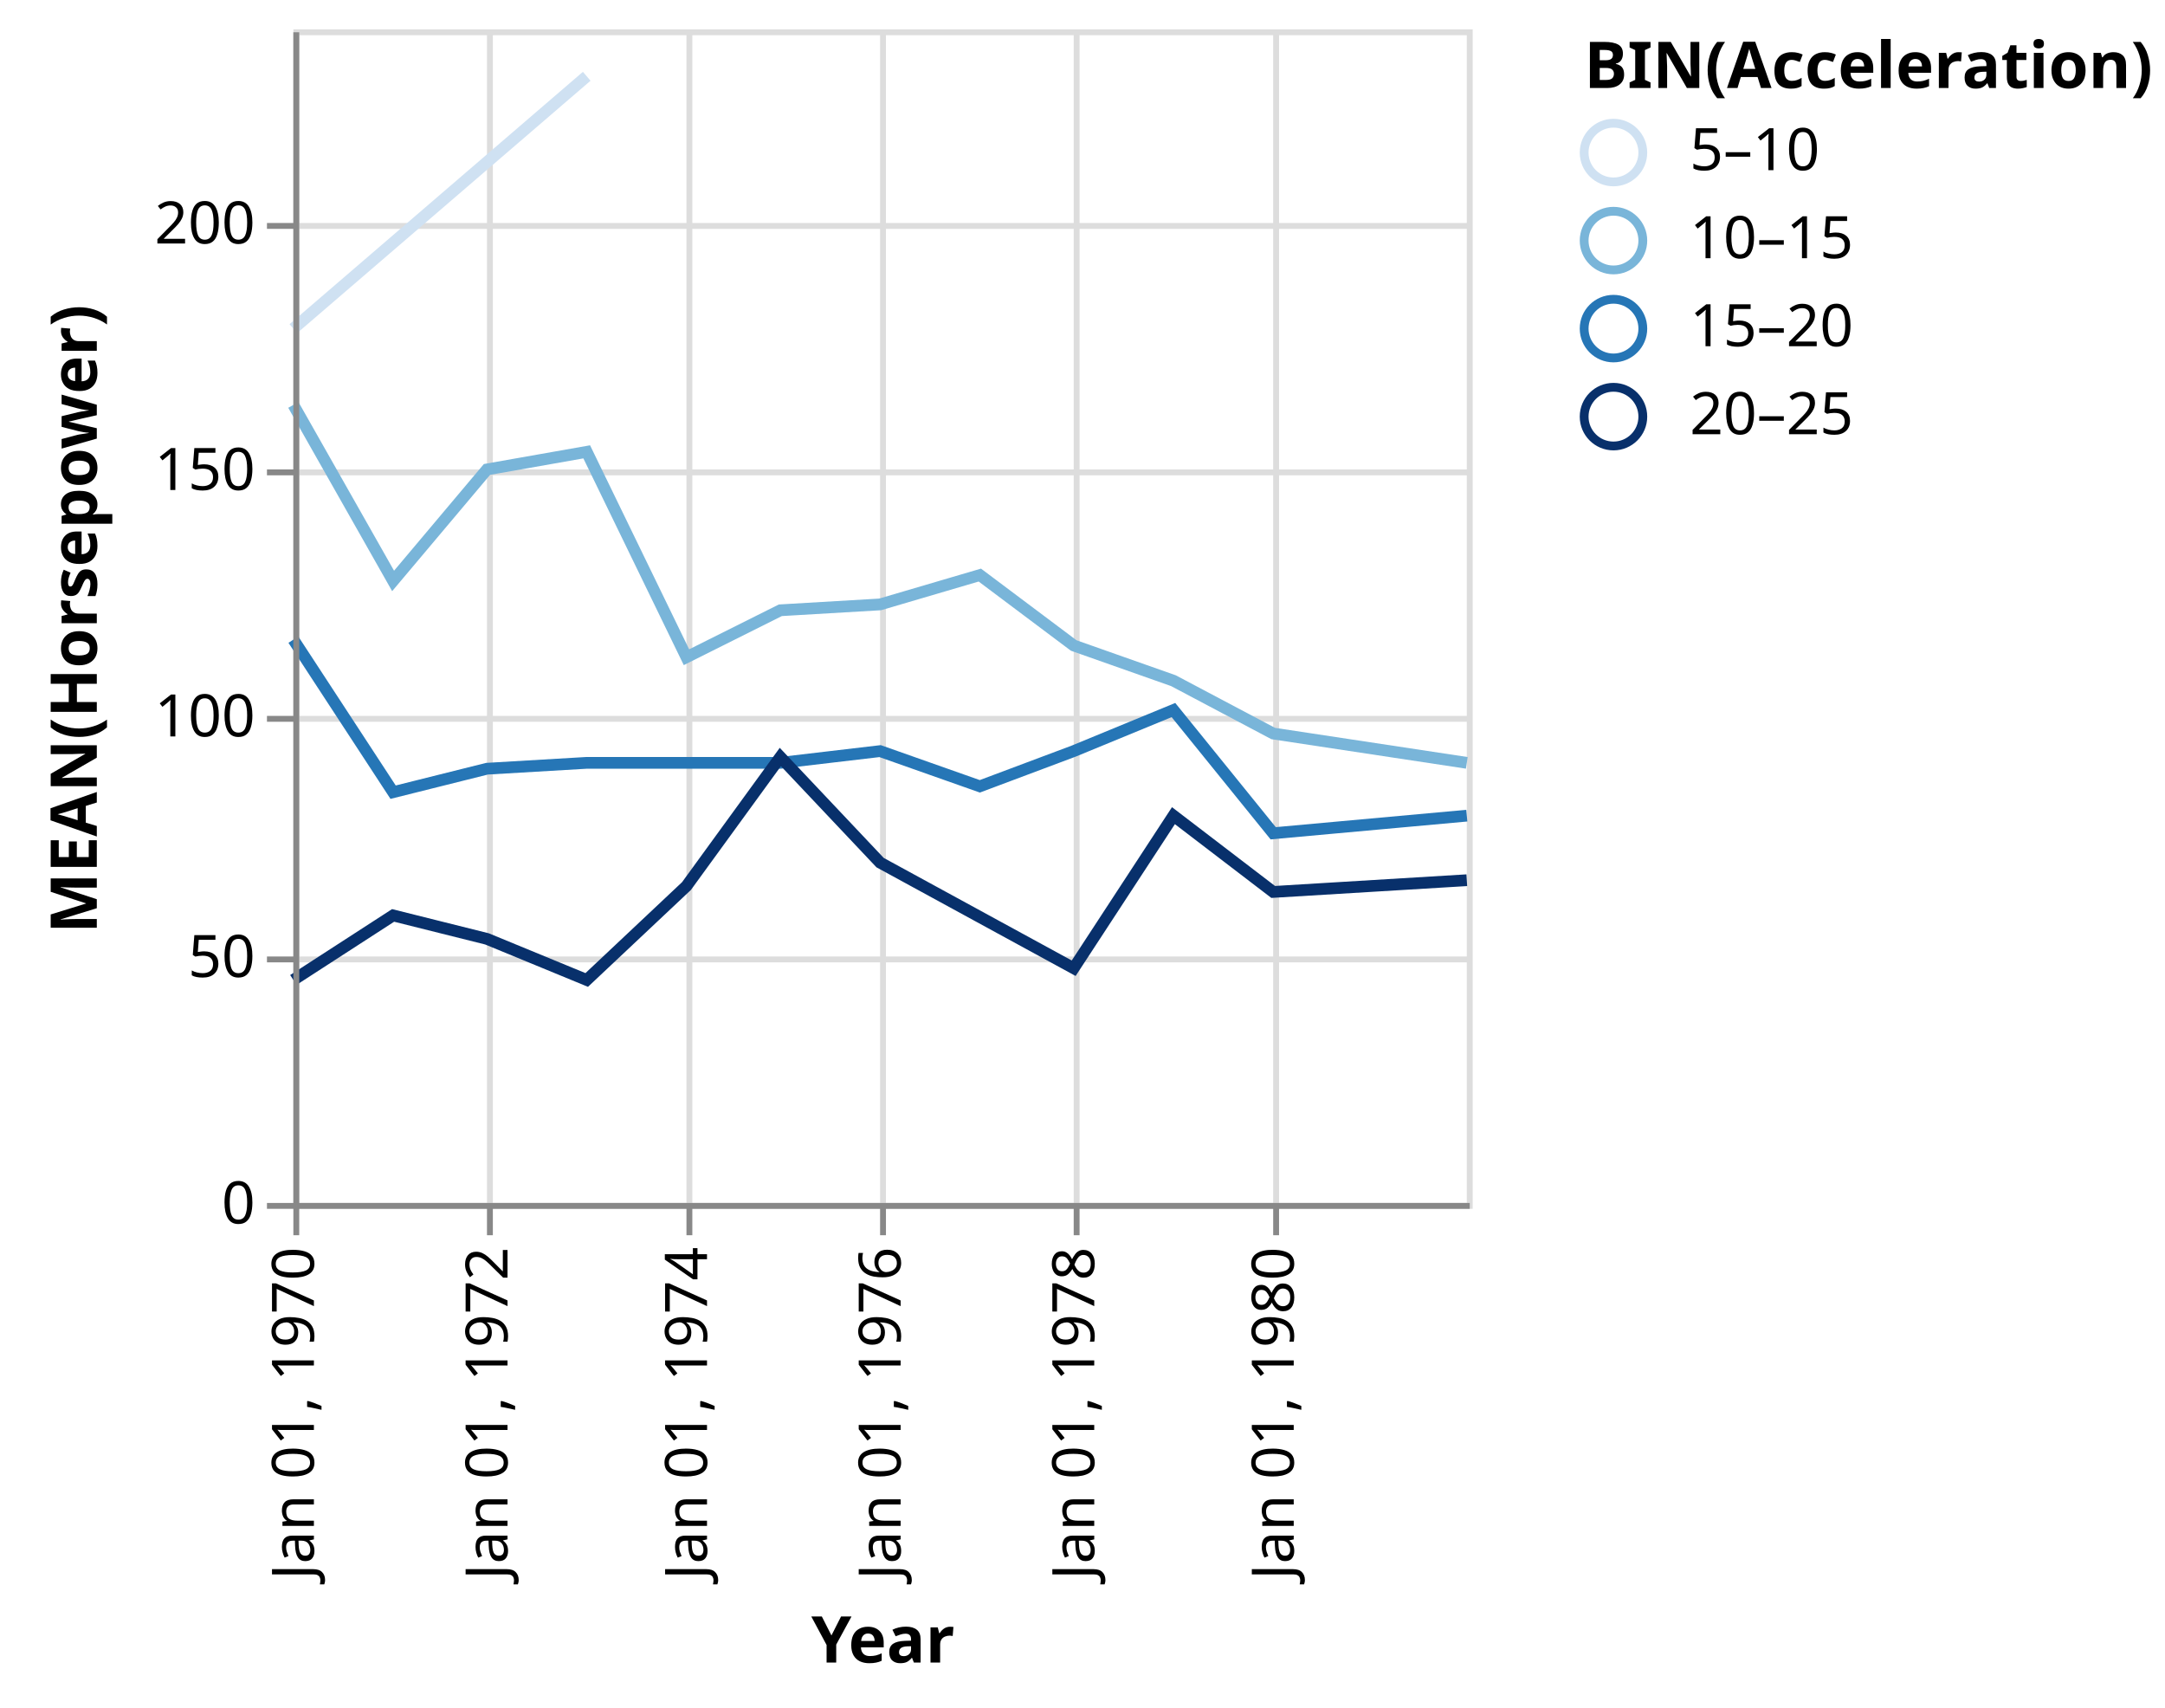
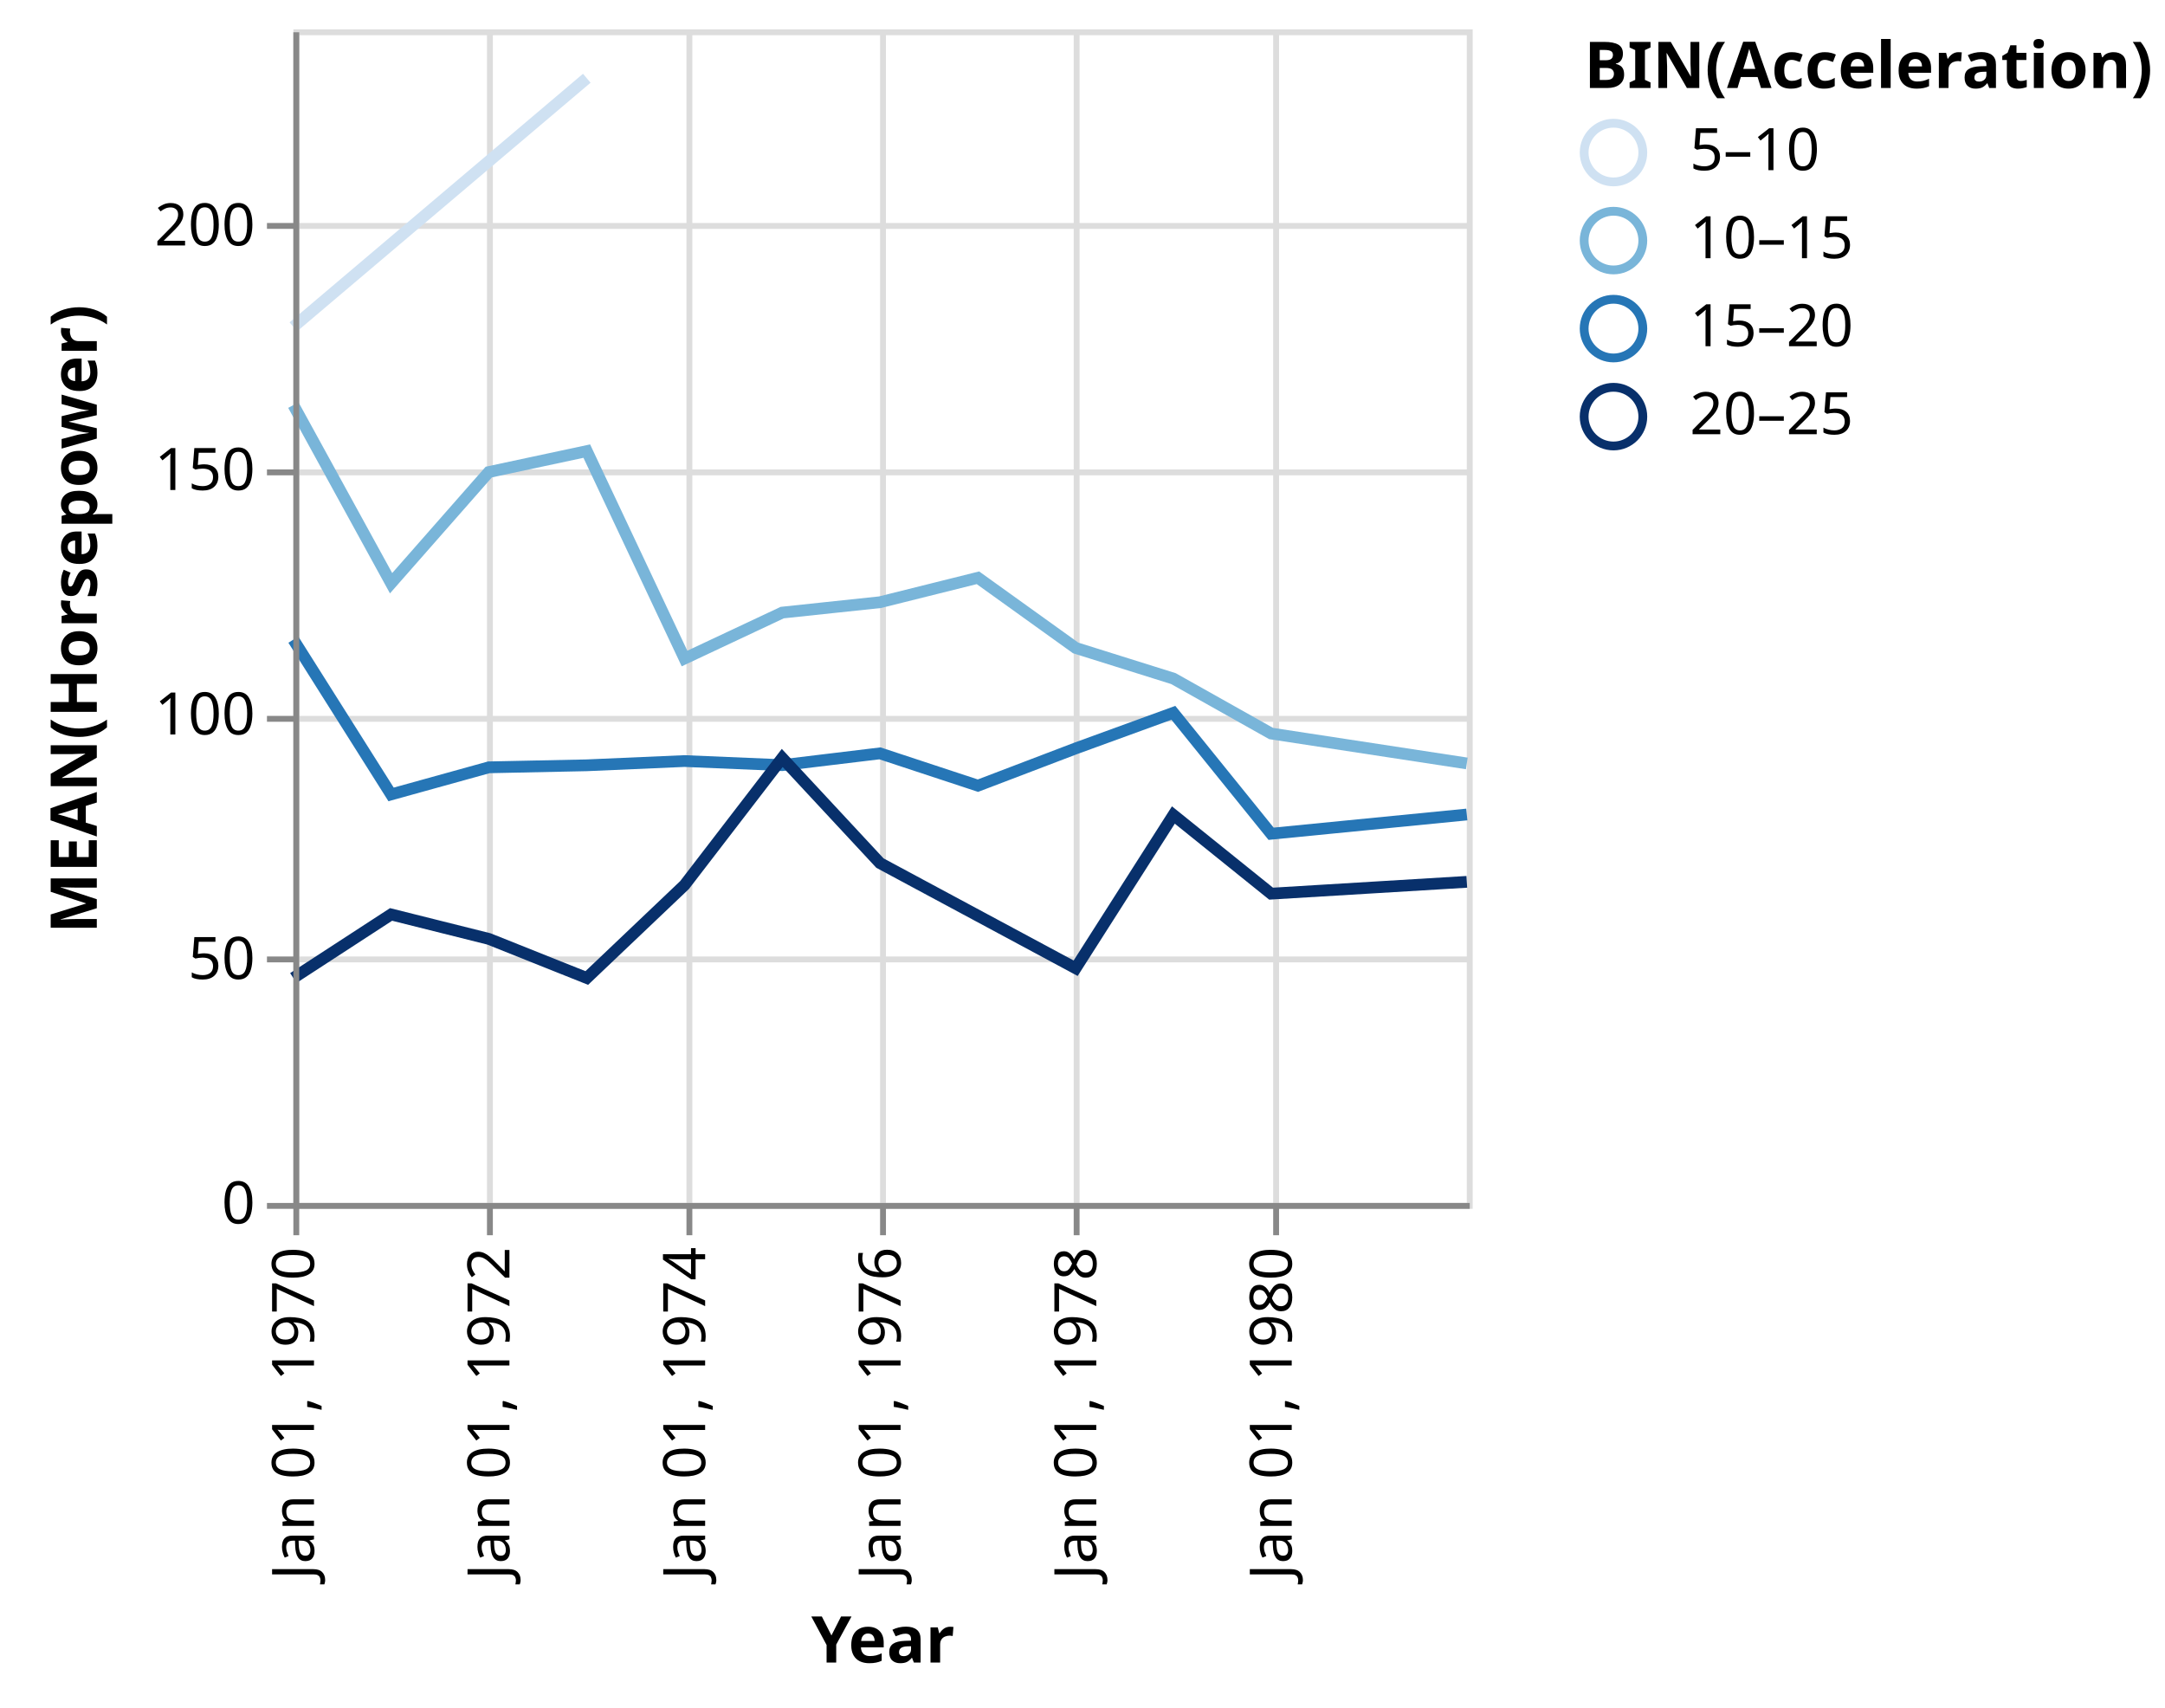
<svg xmlns="http://www.w3.org/2000/svg" class="marks" width="369" height="291" viewBox="0 0 369 291" version="1.1">
  <g transform="translate(50,5)">
    <g class="mark-group role-frame root">
      <g transform="translate(0,0)">
        <path class="background" d="M0.5,0.5h200v200h-200Z" style="fill: transparent; stroke: #ddd;" />
        <g>
          <g class="mark-group role-axis">
            <g transform="translate(0.5,200.5)">
              <path class="background" d="M0,0h0v0h0Z" style="pointer-events: none; fill: none;" />
              <g>
                <g class="mark-rule role-axis-grid" style="pointer-events: none;">
                  <line transform="translate(0,-200)" x2="0" y2="200" style="fill: none; stroke: #ddd; stroke-width: 1; stroke-dasharray: ; opacity: 1;" />
                  <line transform="translate(33,-200)" x2="0" y2="200" style="fill: none; stroke: #ddd; stroke-width: 1; stroke-dasharray: ; opacity: 1;" />
                  <line transform="translate(67,-200)" x2="0" y2="200" style="fill: none; stroke: #ddd; stroke-width: 1; stroke-dasharray: ; opacity: 1;" />
                  <line transform="translate(100,-200)" x2="0" y2="200" style="fill: none; stroke: #ddd; stroke-width: 1; stroke-dasharray: ; opacity: 1;" />
                  <line transform="translate(133,-200)" x2="0" y2="200" style="fill: none; stroke: #ddd; stroke-width: 1; stroke-dasharray: ; opacity: 1;" />
                  <line transform="translate(167,-200)" x2="0" y2="200" style="fill: none; stroke: #ddd; stroke-width: 1; stroke-dasharray: ; opacity: 1;" />
                </g>
              </g>
            </g>
          </g>
          <g class="mark-group role-axis">
            <g transform="translate(0.5,0.5)">
              <path class="background" d="M0,0h0v0h0Z" style="pointer-events: none; fill: none;" />
              <g>
                <g class="mark-rule role-axis-grid" style="pointer-events: none;">
                  <line transform="translate(0,200)" x2="200" y2="0" style="fill: none; stroke: #ddd; stroke-width: 1; stroke-dasharray: ; opacity: 1;" />
                  <line transform="translate(0,158)" x2="200" y2="0" style="fill: none; stroke: #ddd; stroke-width: 1; stroke-dasharray: ; opacity: 1;" />
                  <line transform="translate(0,117)" x2="200" y2="0" style="fill: none; stroke: #ddd; stroke-width: 1; stroke-dasharray: ; opacity: 1;" />
                  <line transform="translate(0,75)" x2="200" y2="0" style="fill: none; stroke: #ddd; stroke-width: 1; stroke-dasharray: ; opacity: 1;" />
                  <line transform="translate(0,33)" x2="200" y2="0" style="fill: none; stroke: #ddd; stroke-width: 1; stroke-dasharray: ; opacity: 1;" />
                </g>
              </g>
            </g>
          </g>
          <g class="mark-group role-scope pathgroup">
            <g transform="translate(0,0)">
              <path class="background" d="M0,0h200v200h-200Z" style="fill: none;" />
              <g>
                <g class="mark-line role-mark marks">
-                   <path d="M200,125L167,120L150,111L133,105L117,93L100,98L83,99L67,107L50,72L33,75L17,94L0,64" style="fill: none; stroke: rgb(121, 181, 217); stroke-width: 2;" />
+                   <path d="M200,125.098L166.644,120L149.989,110.641L133.333,105.417L116.678,93.462L99.977,97.628L83.322,99.394L66.667,107.222L50.011,71.875L33.311,75.444L16.655,94.389L0,64.028" style="fill: none; stroke: rgb(121, 181, 217); stroke-width: 2;" />
                </g>
              </g>
            </g>
            <g transform="translate(0,0)">
              <path class="background" d="M0,0h200v200h-200Z" style="fill: none;" />
              <g>
                <g class="mark-line role-mark marks">
-                   <path d="M50,8L0,51" style="fill: none; stroke: rgb(207, 225, 242); stroke-width: 2;" />
+                   <path d="M50.011,8.333L0,50.694" style="fill: none; stroke: rgb(207, 225, 242); stroke-width: 2;" />
                </g>
              </g>
            </g>
            <g transform="translate(0,0)">
              <path class="background" d="M0,0h200v200h-200Z" style="fill: none;" />
              <g>
                <g class="mark-line role-mark marks">
-                   <path d="M200,134L167,137L150,116L133,123L117,129L100,123L83,125L67,125L50,125L33,126L17,130L0,104" style="fill: none; stroke: rgb(38, 118, 182); stroke-width: 2;" />
+                   <path d="M200,133.803L166.644,137.083L149.989,116.474L133.333,122.54L116.678,128.889L99.977,123.382L83.322,125.392L66.667,124.693L50.011,125.417L33.311,125.764L16.655,130.379L0,104" style="fill: none; stroke: rgb(38, 118, 182); stroke-width: 2;" />
                </g>
              </g>
            </g>
            <g transform="translate(0,0)">
              <path class="background" d="M0,0h200v200h-200Z" style="fill: none;" />
              <g>
                <g class="mark-line role-mark marks">
-                   <path d="M200,145L167,147L150,134L133,160L100,142L83,124L67,146L50,162L33,155L17,151L0,162" style="fill: none; stroke: rgb(8, 48, 107); stroke-width: 2;" />
+                   <path d="M200,145.278L166.644,147.292L149.989,133.889L133.333,160L99.977,142.083L83.322,124.167L66.667,145.833L50.011,161.667L33.311,155L16.655,150.833L0,161.667" style="fill: none; stroke: rgb(8, 48, 107); stroke-width: 2;" />
                </g>
              </g>
            </g>
          </g>
          <g class="mark-group role-legend">
            <g transform="translate(220,0)">
              <path class="background" d="M0,0h94v72h-94Z" style="pointer-events: none; fill: none;" />
              <g>
                <g class="mark-group role-legend-entry">
                  <g transform="translate(0,16)">
                    <path class="background" d="M0,0h0v0h0Z" style="pointer-events: none; fill: none;" />
                    <g>
                      <g class="mark-symbol role-legend-symbol" style="pointer-events: none;">
                        <path transform="translate(5,5)" d="M5,0A5,5,0,1,1,-5,0A5,5,0,1,1,5,0" style="fill: transparent; stroke: rgb(207, 225, 242); stroke-width: 1.5; opacity: 1;" />
                        <path transform="translate(5,20)" d="M5,0A5,5,0,1,1,-5,0A5,5,0,1,1,5,0" style="fill: transparent; stroke: rgb(121, 181, 217); stroke-width: 1.5; opacity: 1;" />
                        <path transform="translate(5,35)" d="M5,0A5,5,0,1,1,-5,0A5,5,0,1,1,5,0" style="fill: transparent; stroke: rgb(38, 118, 182); stroke-width: 1.5; opacity: 1;" />
                        <path transform="translate(5,50)" d="M5,0A5,5,0,1,1,-5,0A5,5,0,1,1,5,0" style="fill: transparent; stroke: rgb(8, 48, 107); stroke-width: 1.5; opacity: 1;" />
                      </g>
                      <g class="mark-text role-legend-label" style="pointer-events: none;">
                        <text text-anchor="start" transform="translate(18,8)" style="font: 10px sans-serif; fill: #000; opacity: 1;">5–10</text>
                        <text text-anchor="start" transform="translate(18,23)" style="font: 10px sans-serif; fill: #000; opacity: 1;">10–15</text>
                        <text text-anchor="start" transform="translate(18,38)" style="font: 10px sans-serif; fill: #000; opacity: 1;">15–20</text>
                        <text text-anchor="start" transform="translate(18,53)" style="font: 10px sans-serif; fill: #000; opacity: 1;">20–25</text>
                      </g>
                    </g>
                  </g>
                </g>
                <g class="mark-text role-legend-title" style="pointer-events: none;">
                  <text text-anchor="start" transform="translate(0,10)" style="font: bold 11px sans-serif; fill: #000; opacity: 1;">BIN(Acceleration)</text>
                </g>
              </g>
            </g>
          </g>
          <g class="mark-group role-axis">
            <g transform="translate(0.5,200.5)">
              <path class="background" d="M0,0h0v0h0Z" style="pointer-events: none; fill: none;" />
              <g>
                <g class="mark-rule role-axis-tick" style="pointer-events: none;">
                  <line transform="translate(0,0)" x2="0" y2="5" style="fill: none; stroke: #888; stroke-width: 1; opacity: 1;" />
                  <line transform="translate(33,0)" x2="0" y2="5" style="fill: none; stroke: #888; stroke-width: 1; opacity: 1;" />
                  <line transform="translate(67,0)" x2="0" y2="5" style="fill: none; stroke: #888; stroke-width: 1; opacity: 1;" />
                  <line transform="translate(100,0)" x2="0" y2="5" style="fill: none; stroke: #888; stroke-width: 1; opacity: 1;" />
                  <line transform="translate(133,0)" x2="0" y2="5" style="fill: none; stroke: #888; stroke-width: 1; opacity: 1;" />
                  <line transform="translate(167,0)" x2="0" y2="5" style="fill: none; stroke: #888; stroke-width: 1; opacity: 1;" />
                </g>
                <g class="mark-text role-axis-label" style="pointer-events: none;">
-                   <text text-anchor="end" transform="translate(0,7) rotate(270) translate(0,3)" style="font: 10px sans-serif; fill: #000; opacity: 1;">Jan 01, 1970</text>
-                   <text text-anchor="end" transform="translate(33,7) rotate(270) translate(0,3)" style="font: 10px sans-serif; fill: #000; opacity: 1;">Jan 01, 1972</text>
-                   <text text-anchor="end" transform="translate(67,7) rotate(270) translate(0,3)" style="font: 10px sans-serif; fill: #000; opacity: 1;">Jan 01, 1974</text>
-                   <text text-anchor="end" transform="translate(100,7) rotate(270) translate(0,3)" style="font: 10px sans-serif; fill: #000; opacity: 1;">Jan 01, 1976</text>
-                   <text text-anchor="end" transform="translate(133,7) rotate(270) translate(0,3)" style="font: 10px sans-serif; fill: #000; opacity: 1;">Jan 01, 1978</text>
-                   <text text-anchor="end" transform="translate(167,7) rotate(270) translate(0,3)" style="font: 10px sans-serif; fill: #000; opacity: 1;">Jan 01, 1980</text>
+                   <text text-anchor="end" transform="translate(0.01521028,7) rotate(270) translate(0,3)" style="font: 10px sans-serif; fill: #000; opacity: 1;">Jan 01, 1970</text>
+                   <text text-anchor="end" transform="translate(33.32573,7) rotate(270) translate(0,3)" style="font: 10px sans-serif; fill: #000; opacity: 1;">Jan 01, 1972</text>
+                   <text text-anchor="end" transform="translate(66.68188,7) rotate(270) translate(0,3)" style="font: 10px sans-serif; fill: #000; opacity: 1;">Jan 01, 1974</text>
+                   <text text-anchor="end" transform="translate(99.99239,7) rotate(270) translate(0,3)" style="font: 10px sans-serif; fill: #000; opacity: 1;">Jan 01, 1976</text>
+                   <text text-anchor="end" transform="translate(133.3485,7) rotate(270) translate(0,3)" style="font: 10px sans-serif; fill: #000; opacity: 1;">Jan 01, 1978</text>
+                   <text text-anchor="end" transform="translate(166.6591,7) rotate(270) translate(0,3)" style="font: 10px sans-serif; fill: #000; opacity: 1;">Jan 01, 1980</text>
                </g>
                <g class="mark-rule role-axis-domain" style="pointer-events: none;">
                  <line transform="translate(0,0)" x2="200" y2="0" style="fill: none; stroke: #888; stroke-width: 1; opacity: 1;" />
                </g>
                <g class="mark-text role-axis-title" style="pointer-events: none;">
                  <text text-anchor="middle" transform="translate(100,77.82715)" style="font: bold 11px sans-serif; fill: #000; opacity: 1;">Year</text>
                </g>
              </g>
            </g>
          </g>
          <g class="mark-group role-axis">
            <g transform="translate(0.5,0.5)">
              <path class="background" d="M0,0h0v0h0Z" style="pointer-events: none; fill: none;" />
              <g>
                <g class="mark-rule role-axis-tick" style="pointer-events: none;">
                  <line transform="translate(0,200)" x2="-5" y2="0" style="fill: none; stroke: #888; stroke-width: 1; opacity: 1;" />
                  <line transform="translate(0,158)" x2="-5" y2="0" style="fill: none; stroke: #888; stroke-width: 1; opacity: 1;" />
                  <line transform="translate(0,117)" x2="-5" y2="0" style="fill: none; stroke: #888; stroke-width: 1; opacity: 1;" />
                  <line transform="translate(0,75)" x2="-5" y2="0" style="fill: none; stroke: #888; stroke-width: 1; opacity: 1;" />
                  <line transform="translate(0,33)" x2="-5" y2="0" style="fill: none; stroke: #888; stroke-width: 1; opacity: 1;" />
                </g>
                <g class="mark-text role-axis-label" style="pointer-events: none;">
                  <text text-anchor="end" transform="translate(-7,203)" style="font: 10px sans-serif; fill: #000; opacity: 1;">0</text>
-                   <text text-anchor="end" transform="translate(-7,161)" style="font: 10px sans-serif; fill: #000; opacity: 1;">50</text>
-                   <text text-anchor="end" transform="translate(-7,120)" style="font: 10px sans-serif; fill: #000; opacity: 1;">100</text>
+                   <text text-anchor="end" transform="translate(-7,161.3333)" style="font: 10px sans-serif; fill: #000; opacity: 1;">50</text>
+                   <text text-anchor="end" transform="translate(-7,119.6667)" style="font: 10px sans-serif; fill: #000; opacity: 1;">100</text>
                  <text text-anchor="end" transform="translate(-7,78)" style="font: 10px sans-serif; fill: #000; opacity: 1;">150</text>
-                   <text text-anchor="end" transform="translate(-7,36)" style="font: 10px sans-serif; fill: #000; opacity: 1;">200</text>
+                   <text text-anchor="end" transform="translate(-7,36.33333)" style="font: 10px sans-serif; fill: #000; opacity: 1;">200</text>
                </g>
                <g class="mark-rule role-axis-domain" style="pointer-events: none;">
                  <line transform="translate(0,200)" x2="0" y2="-200" style="fill: none; stroke: #888; stroke-width: 1; opacity: 1;" />
                </g>
                <g class="mark-text role-axis-title" style="pointer-events: none;">
                  <text text-anchor="middle" transform="translate(-32,100) rotate(-90) translate(0,-2)" style="font: bold 11px sans-serif; fill: #000; opacity: 1;">MEAN(Horsepower)</text>
                </g>
              </g>
            </g>
          </g>
        </g>
      </g>
    </g>
  </g>
</svg>
